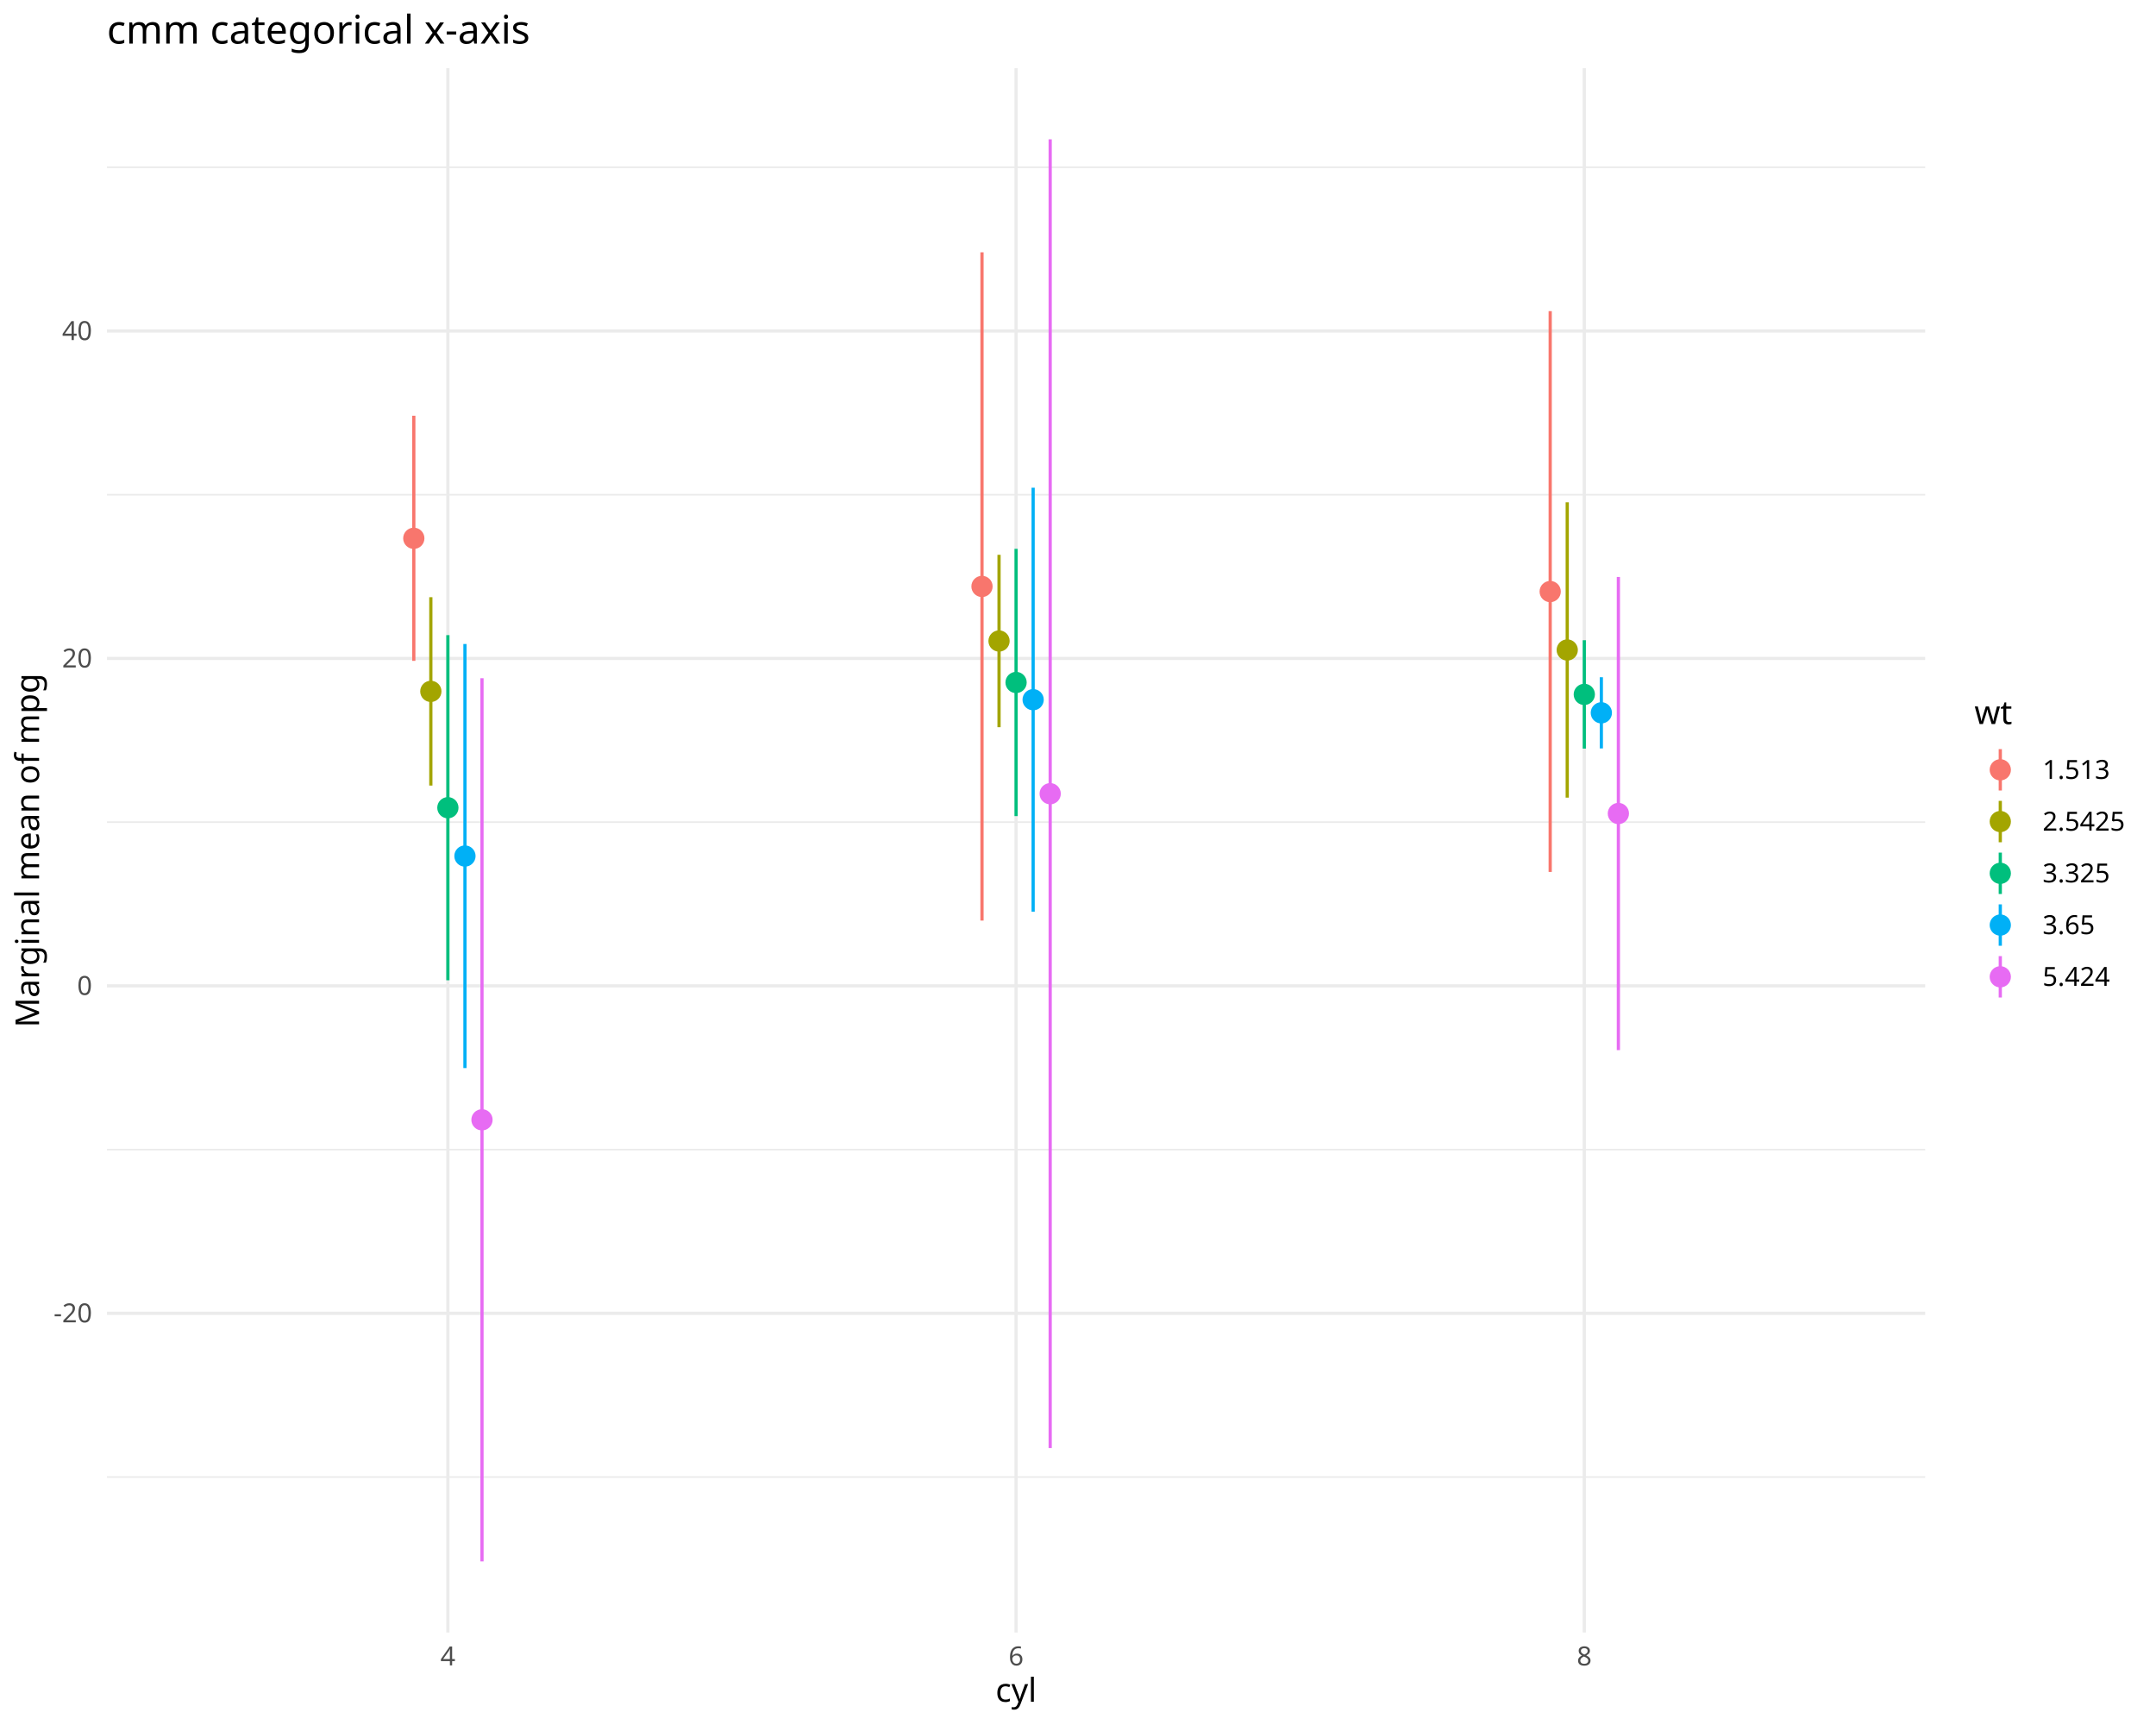
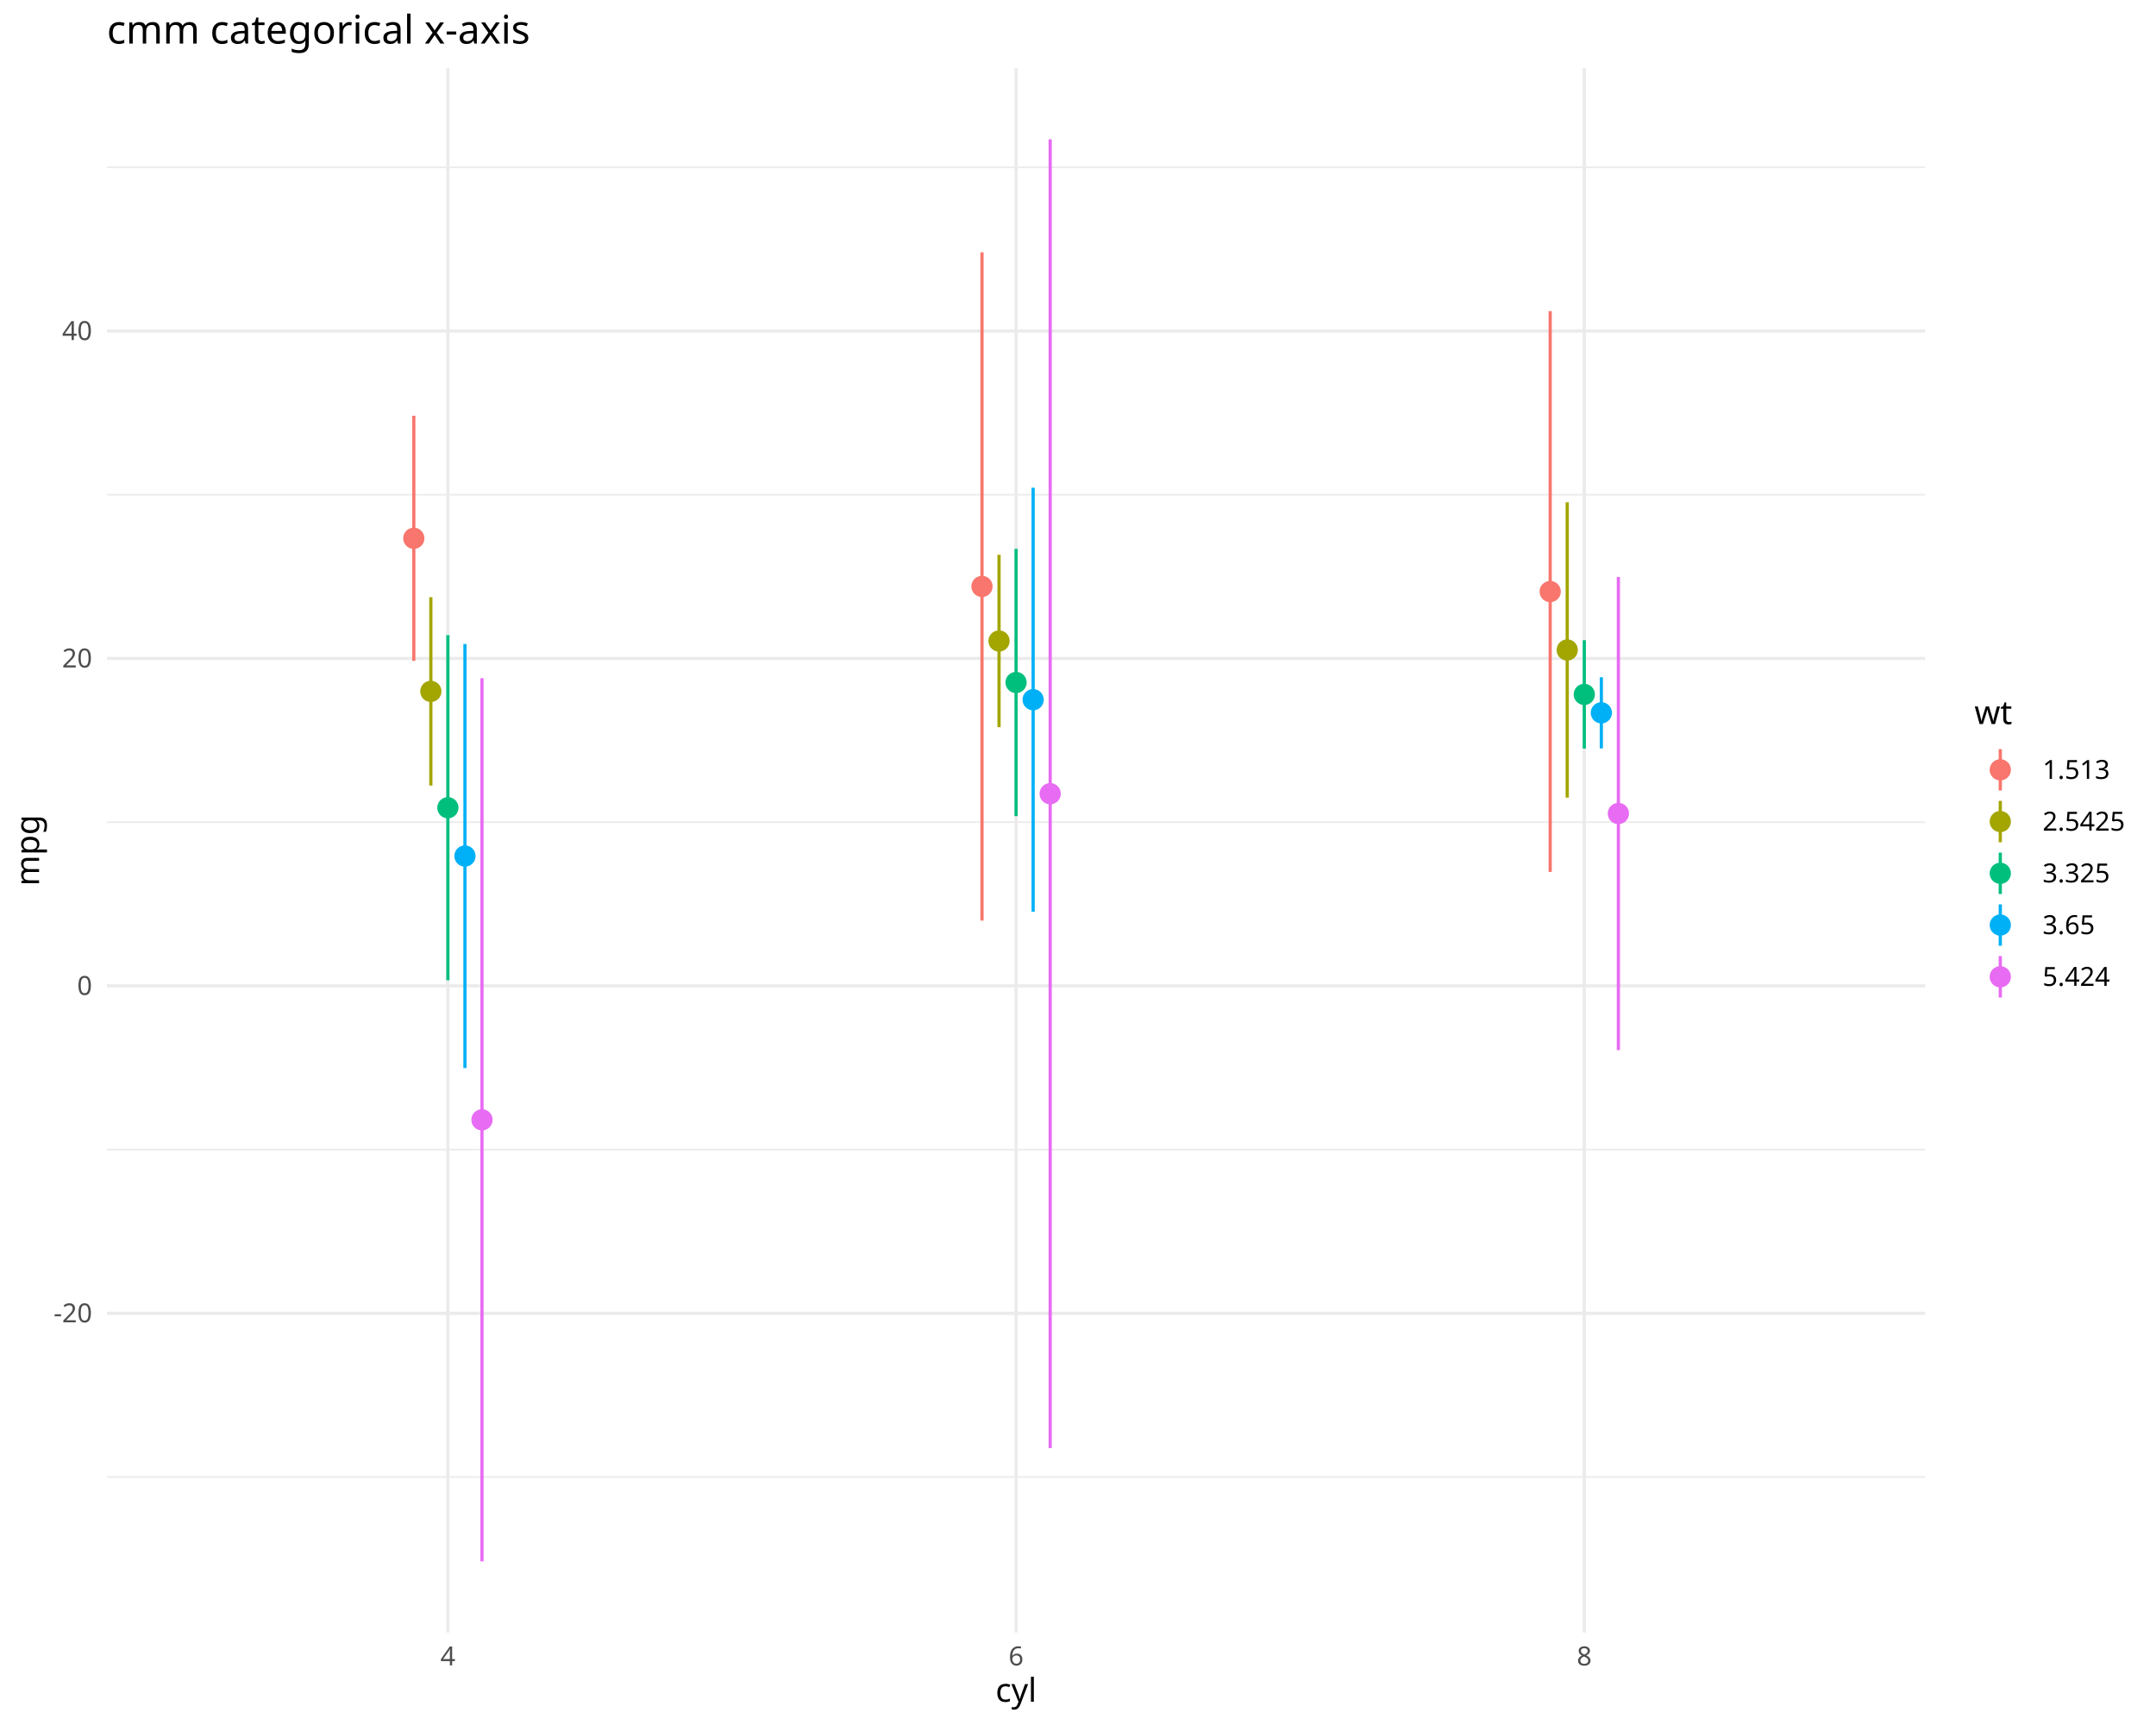
<svg xmlns="http://www.w3.org/2000/svg" class="svglite" data-engine-version="2.0" width="720.00pt" height="576.00pt" viewBox="0 0 720.00 576.00">
  <defs>
    <style type="text/css">
    .svglite line, .svglite polyline, .svglite polygon, .svglite path, .svglite rect, .svglite circle {
      fill: none;
      stroke: #000000;
      stroke-linecap: round;
      stroke-linejoin: round;
      stroke-miterlimit: 10.00;
    }
  </style>
  </defs>
  <rect width="100%" height="100%" style="stroke: none; fill: #FFFFFF;" />
  <defs>
    <clipPath id="cpMC4wMHw3MjAuMDB8MC4wMHw1NzYuMDA=">
      <rect x="0.00" y="0.00" width="720.00" height="576.00" />
    </clipPath>
  </defs>
  <g clip-path="url(#cpMC4wMHw3MjAuMDB8MC4wMHw1NzYuMDA=)">
</g>
  <defs>
    <clipPath id="cpMzUuNzJ8NjQyLjkzfDIyLjc4fDU0NS4xMQ==">
      <rect x="35.72" y="22.78" width="607.20" height="522.33" />
    </clipPath>
  </defs>
  <g clip-path="url(#cpMzUuNzJ8NjQyLjkzfDIyLjc4fDU0NS4xMQ==)">
    <polyline points="35.72,493.19 642.93,493.19 " style="stroke-width: 0.53; stroke: #EBEBEB; stroke-linecap: butt;" />
    <polyline points="35.72,383.86 642.93,383.86 " style="stroke-width: 0.53; stroke: #EBEBEB; stroke-linecap: butt;" />
    <polyline points="35.72,274.52 642.93,274.52 " style="stroke-width: 0.53; stroke: #EBEBEB; stroke-linecap: butt;" />
    <polyline points="35.72,165.19 642.93,165.19 " style="stroke-width: 0.53; stroke: #EBEBEB; stroke-linecap: butt;" />
    <polyline points="35.72,55.85 642.93,55.85 " style="stroke-width: 0.53; stroke: #EBEBEB; stroke-linecap: butt;" />
    <polyline points="35.72,438.52 642.93,438.52 " style="stroke-width: 1.07; stroke: #EBEBEB; stroke-linecap: butt;" />
    <polyline points="35.72,329.19 642.93,329.19 " style="stroke-width: 1.07; stroke: #EBEBEB; stroke-linecap: butt;" />
    <polyline points="35.72,219.85 642.93,219.85 " style="stroke-width: 1.07; stroke: #EBEBEB; stroke-linecap: butt;" />
    <polyline points="35.72,110.52 642.93,110.52 " style="stroke-width: 1.07; stroke: #EBEBEB; stroke-linecap: butt;" />
    <polyline points="149.57,545.11 149.57,22.78 " style="stroke-width: 1.07; stroke: #EBEBEB; stroke-linecap: butt;" />
    <polyline points="339.32,545.11 339.32,22.78 " style="stroke-width: 1.07; stroke: #EBEBEB; stroke-linecap: butt;" />
    <polyline points="529.08,545.11 529.08,22.78 " style="stroke-width: 1.07; stroke: #EBEBEB; stroke-linecap: butt;" />
    <line x1="327.94" y1="307.40" x2="327.94" y2="84.25" style="stroke-width: 1.07; stroke: #F8766D; stroke-linecap: butt;" />
    <line x1="138.19" y1="220.67" x2="138.19" y2="138.82" style="stroke-width: 1.07; stroke: #F8766D; stroke-linecap: butt;" />
    <line x1="517.69" y1="291.15" x2="517.69" y2="103.90" style="stroke-width: 1.07; stroke: #F8766D; stroke-linecap: butt;" />
    <line x1="333.63" y1="242.83" x2="333.63" y2="185.26" style="stroke-width: 1.07; stroke: #A3A500; stroke-linecap: butt;" />
    <line x1="143.88" y1="262.31" x2="143.88" y2="199.41" style="stroke-width: 1.07; stroke: #A3A500; stroke-linecap: butt;" />
    <line x1="523.38" y1="266.35" x2="523.38" y2="167.72" style="stroke-width: 1.07; stroke: #A3A500; stroke-linecap: butt;" />
    <line x1="339.32" y1="272.51" x2="339.32" y2="183.26" style="stroke-width: 1.07; stroke: #00BF7D; stroke-linecap: butt;" />
    <line x1="149.57" y1="327.33" x2="149.57" y2="212.08" style="stroke-width: 1.07; stroke: #00BF7D; stroke-linecap: butt;" />
    <line x1="529.08" y1="249.96" x2="529.08" y2="213.77" style="stroke-width: 1.07; stroke: #00BF7D; stroke-linecap: butt;" />
    <line x1="345.02" y1="304.43" x2="345.02" y2="162.85" style="stroke-width: 1.07; stroke: #00B0F6; stroke-linecap: butt;" />
    <line x1="155.27" y1="356.64" x2="155.27" y2="215.04" style="stroke-width: 1.07; stroke: #00B0F6; stroke-linecap: butt;" />
    <line x1="534.77" y1="249.91" x2="534.77" y2="226.14" style="stroke-width: 1.07; stroke: #00B0F6; stroke-linecap: butt;" />
    <line x1="350.71" y1="483.54" x2="350.71" y2="46.53" style="stroke-width: 1.07; stroke: #E76BF3; stroke-linecap: butt;" />
    <line x1="160.96" y1="521.37" x2="160.96" y2="226.46" style="stroke-width: 1.07; stroke: #E76BF3; stroke-linecap: butt;" />
    <line x1="540.46" y1="350.64" x2="540.46" y2="192.65" style="stroke-width: 1.07; stroke: #E76BF3; stroke-linecap: butt;" />
    <circle cx="327.94" cy="195.82" r="2.84" style="stroke-width: 1.42; stroke: #F8766D; fill: #F8766D;" />
    <circle cx="138.19" cy="179.75" r="2.84" style="stroke-width: 1.42; stroke: #F8766D; fill: #F8766D;" />
    <circle cx="517.69" cy="197.53" r="2.84" style="stroke-width: 1.42; stroke: #F8766D; fill: #F8766D;" />
    <circle cx="333.63" cy="214.04" r="2.84" style="stroke-width: 1.42; stroke: #A3A500; fill: #A3A500;" />
    <circle cx="143.88" cy="230.86" r="2.84" style="stroke-width: 1.42; stroke: #A3A500; fill: #A3A500;" />
    <circle cx="523.38" cy="217.04" r="2.84" style="stroke-width: 1.42; stroke: #A3A500; fill: #A3A500;" />
    <circle cx="339.32" cy="227.89" r="2.84" style="stroke-width: 1.42; stroke: #00BF7D; fill: #00BF7D;" />
    <circle cx="149.57" cy="269.71" r="2.84" style="stroke-width: 1.42; stroke: #00BF7D; fill: #00BF7D;" />
    <circle cx="529.08" cy="231.87" r="2.84" style="stroke-width: 1.42; stroke: #00BF7D; fill: #00BF7D;" />
    <circle cx="345.02" cy="233.64" r="2.84" style="stroke-width: 1.42; stroke: #00B0F6; fill: #00B0F6;" />
    <circle cx="155.27" cy="285.84" r="2.84" style="stroke-width: 1.42; stroke: #00B0F6; fill: #00B0F6;" />
    <circle cx="534.77" cy="238.02" r="2.84" style="stroke-width: 1.42; stroke: #00B0F6; fill: #00B0F6;" />
    <circle cx="350.71" cy="265.03" r="2.84" style="stroke-width: 1.42; stroke: #E76BF3; fill: #E76BF3;" />
    <circle cx="160.96" cy="373.92" r="2.84" style="stroke-width: 1.42; stroke: #E76BF3; fill: #E76BF3;" />
    <circle cx="540.46" cy="271.64" r="2.84" style="stroke-width: 1.42; stroke: #E76BF3; fill: #E76BF3;" />
  </g>
  <g clip-path="url(#cpMC4wMHw3MjAuMDB8MC4wMHw1NzYuMDA=)">
    <text x="30.79" y="441.55" text-anchor="end" style="font-size: 8.80px; fill: #4D4D4D; font-family: sans;" textLength="12.72px" lengthAdjust="spacingAndGlyphs">-20</text>
    <text x="30.79" y="332.22" text-anchor="end" style="font-size: 8.80px; fill: #4D4D4D; font-family: sans;" textLength="4.89px" lengthAdjust="spacingAndGlyphs">0</text>
    <text x="30.79" y="222.88" text-anchor="end" style="font-size: 8.80px; fill: #4D4D4D; font-family: sans;" textLength="9.79px" lengthAdjust="spacingAndGlyphs">20</text>
    <text x="30.79" y="113.55" text-anchor="end" style="font-size: 8.80px; fill: #4D4D4D; font-family: sans;" textLength="9.79px" lengthAdjust="spacingAndGlyphs">40</text>
    <text x="149.57" y="556.10" text-anchor="middle" style="font-size: 8.80px; fill: #4D4D4D; font-family: sans;" textLength="4.89px" lengthAdjust="spacingAndGlyphs">4</text>
    <text x="339.32" y="556.10" text-anchor="middle" style="font-size: 8.80px; fill: #4D4D4D; font-family: sans;" textLength="4.89px" lengthAdjust="spacingAndGlyphs">6</text>
    <text x="529.08" y="556.10" text-anchor="middle" style="font-size: 8.80px; fill: #4D4D4D; font-family: sans;" textLength="4.89px" lengthAdjust="spacingAndGlyphs">8</text>
    <text x="339.32" y="568.24" text-anchor="middle" style="font-size: 11.00px; font-family: sans;" textLength="13.45px" lengthAdjust="spacingAndGlyphs">cyl</text>
-     <text transform="translate(13.05,283.95) rotate(-90)" text-anchor="middle" style="font-size: 11.00px; font-family: sans;" textLength="109.45px" lengthAdjust="spacingAndGlyphs">Marginal mean of mpg</text>
+     <text transform="translate(13.05,283.95) rotate(-90)" text-anchor="middle" style="font-size: 11.00px; font-family: sans;" textLength="21.40px" lengthAdjust="spacingAndGlyphs">mpg</text>
    <text x="659.36" y="241.79" style="font-size: 11.00px; font-family: sans;" textLength="11.00px" lengthAdjust="spacingAndGlyphs">wt</text>
    <line x1="668.00" y1="263.97" x2="668.00" y2="250.14" style="stroke-width: 1.07; stroke: #F8766D; stroke-linecap: butt;" />
    <circle cx="668.00" cy="257.05" r="2.84" style="stroke-width: 1.42; stroke: #F8766D; fill: #F8766D;" />
    <line x1="668.00" y1="281.25" x2="668.00" y2="267.42" style="stroke-width: 1.07; stroke: #A3A500; stroke-linecap: butt;" />
    <circle cx="668.00" cy="274.33" r="2.84" style="stroke-width: 1.42; stroke: #A3A500; fill: #A3A500;" />
    <line x1="668.00" y1="298.53" x2="668.00" y2="284.70" style="stroke-width: 1.07; stroke: #00BF7D; stroke-linecap: butt;" />
    <circle cx="668.00" cy="291.61" r="2.84" style="stroke-width: 1.42; stroke: #00BF7D; fill: #00BF7D;" />
    <line x1="668.00" y1="315.81" x2="668.00" y2="301.98" style="stroke-width: 1.07; stroke: #00B0F6; stroke-linecap: butt;" />
    <circle cx="668.00" cy="308.89" r="2.84" style="stroke-width: 1.42; stroke: #00B0F6; fill: #00B0F6;" />
    <line x1="668.00" y1="333.09" x2="668.00" y2="319.26" style="stroke-width: 1.07; stroke: #E76BF3; stroke-linecap: butt;" />
    <circle cx="668.00" cy="326.17" r="2.84" style="stroke-width: 1.42; stroke: #E76BF3; fill: #E76BF3;" />
    <text x="682.12" y="260.08" style="font-size: 8.80px; font-family: sans;" textLength="22.02px" lengthAdjust="spacingAndGlyphs">1.513</text>
    <text x="682.12" y="277.36" style="font-size: 8.80px; font-family: sans;" textLength="26.92px" lengthAdjust="spacingAndGlyphs">2.5425</text>
    <text x="682.12" y="294.64" style="font-size: 8.80px; font-family: sans;" textLength="22.02px" lengthAdjust="spacingAndGlyphs">3.325</text>
    <text x="682.12" y="311.92" style="font-size: 8.80px; font-family: sans;" textLength="17.13px" lengthAdjust="spacingAndGlyphs">3.65</text>
    <text x="682.12" y="329.20" style="font-size: 8.80px; font-family: sans;" textLength="22.02px" lengthAdjust="spacingAndGlyphs">5.424</text>
    <text x="35.72" y="14.56" style="font-size: 13.20px; font-family: sans;" textLength="134.27px" lengthAdjust="spacingAndGlyphs">cmm categorical x-axis</text>
  </g>
</svg>
